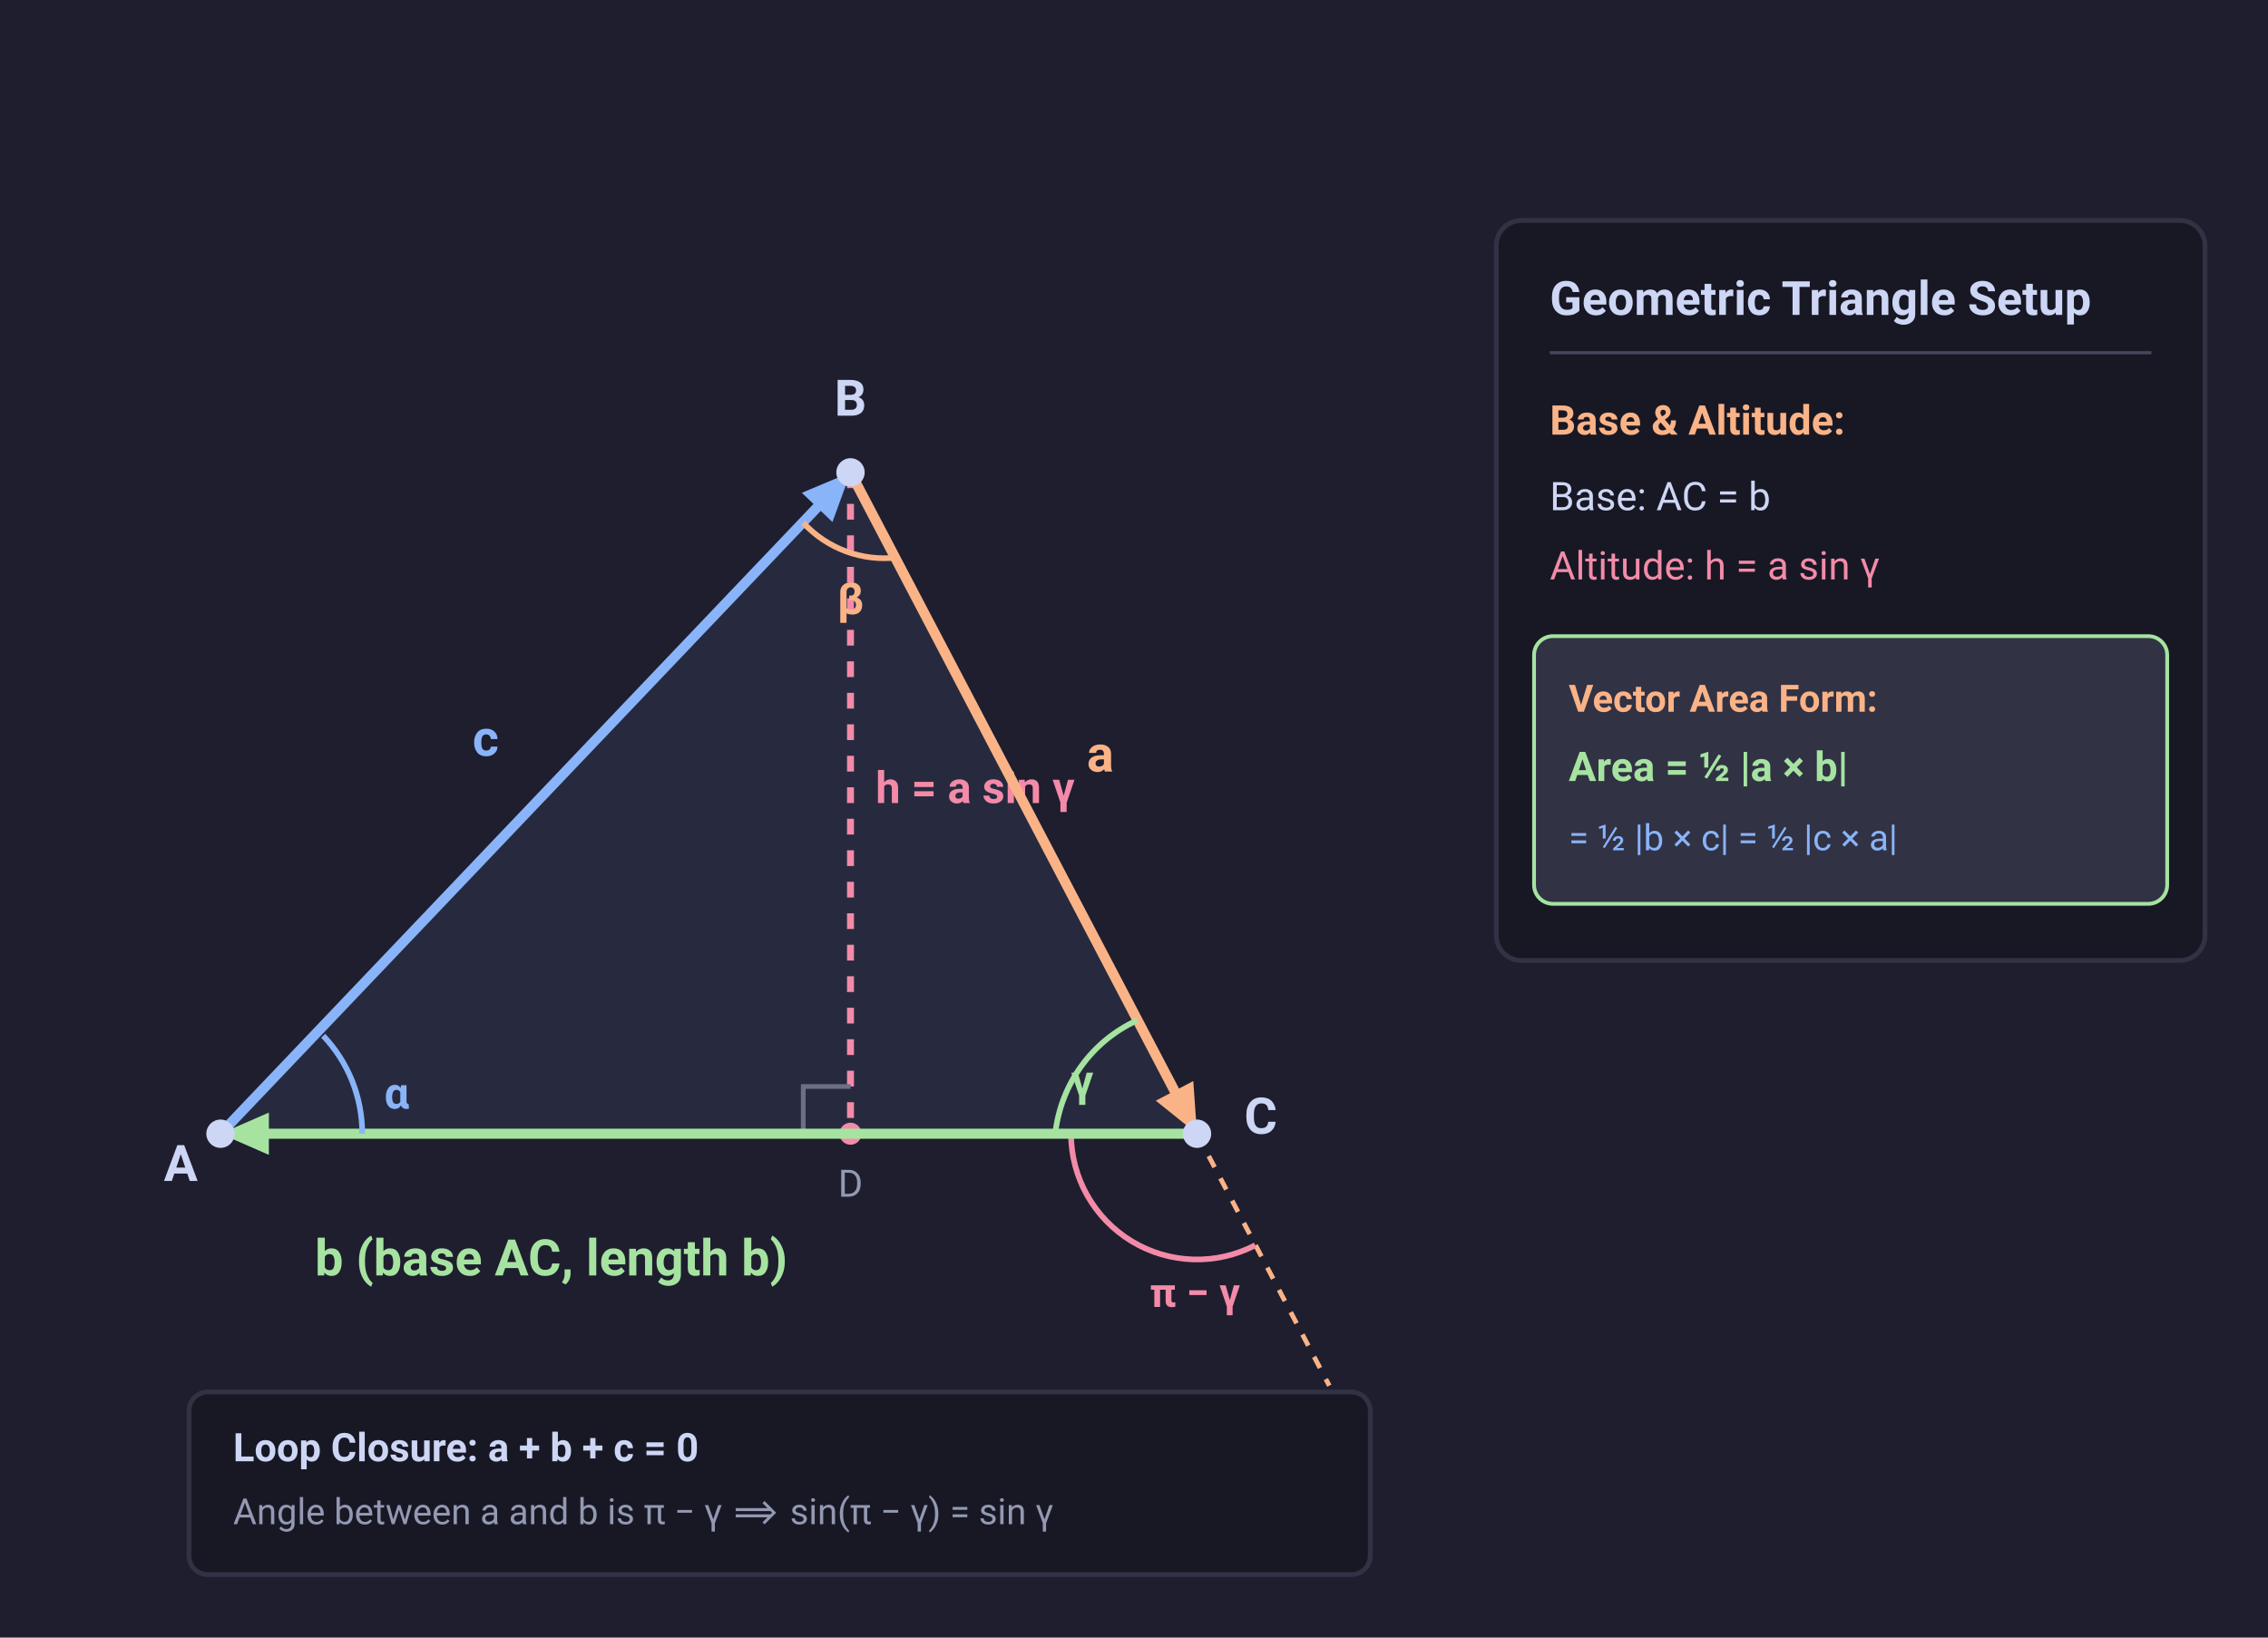
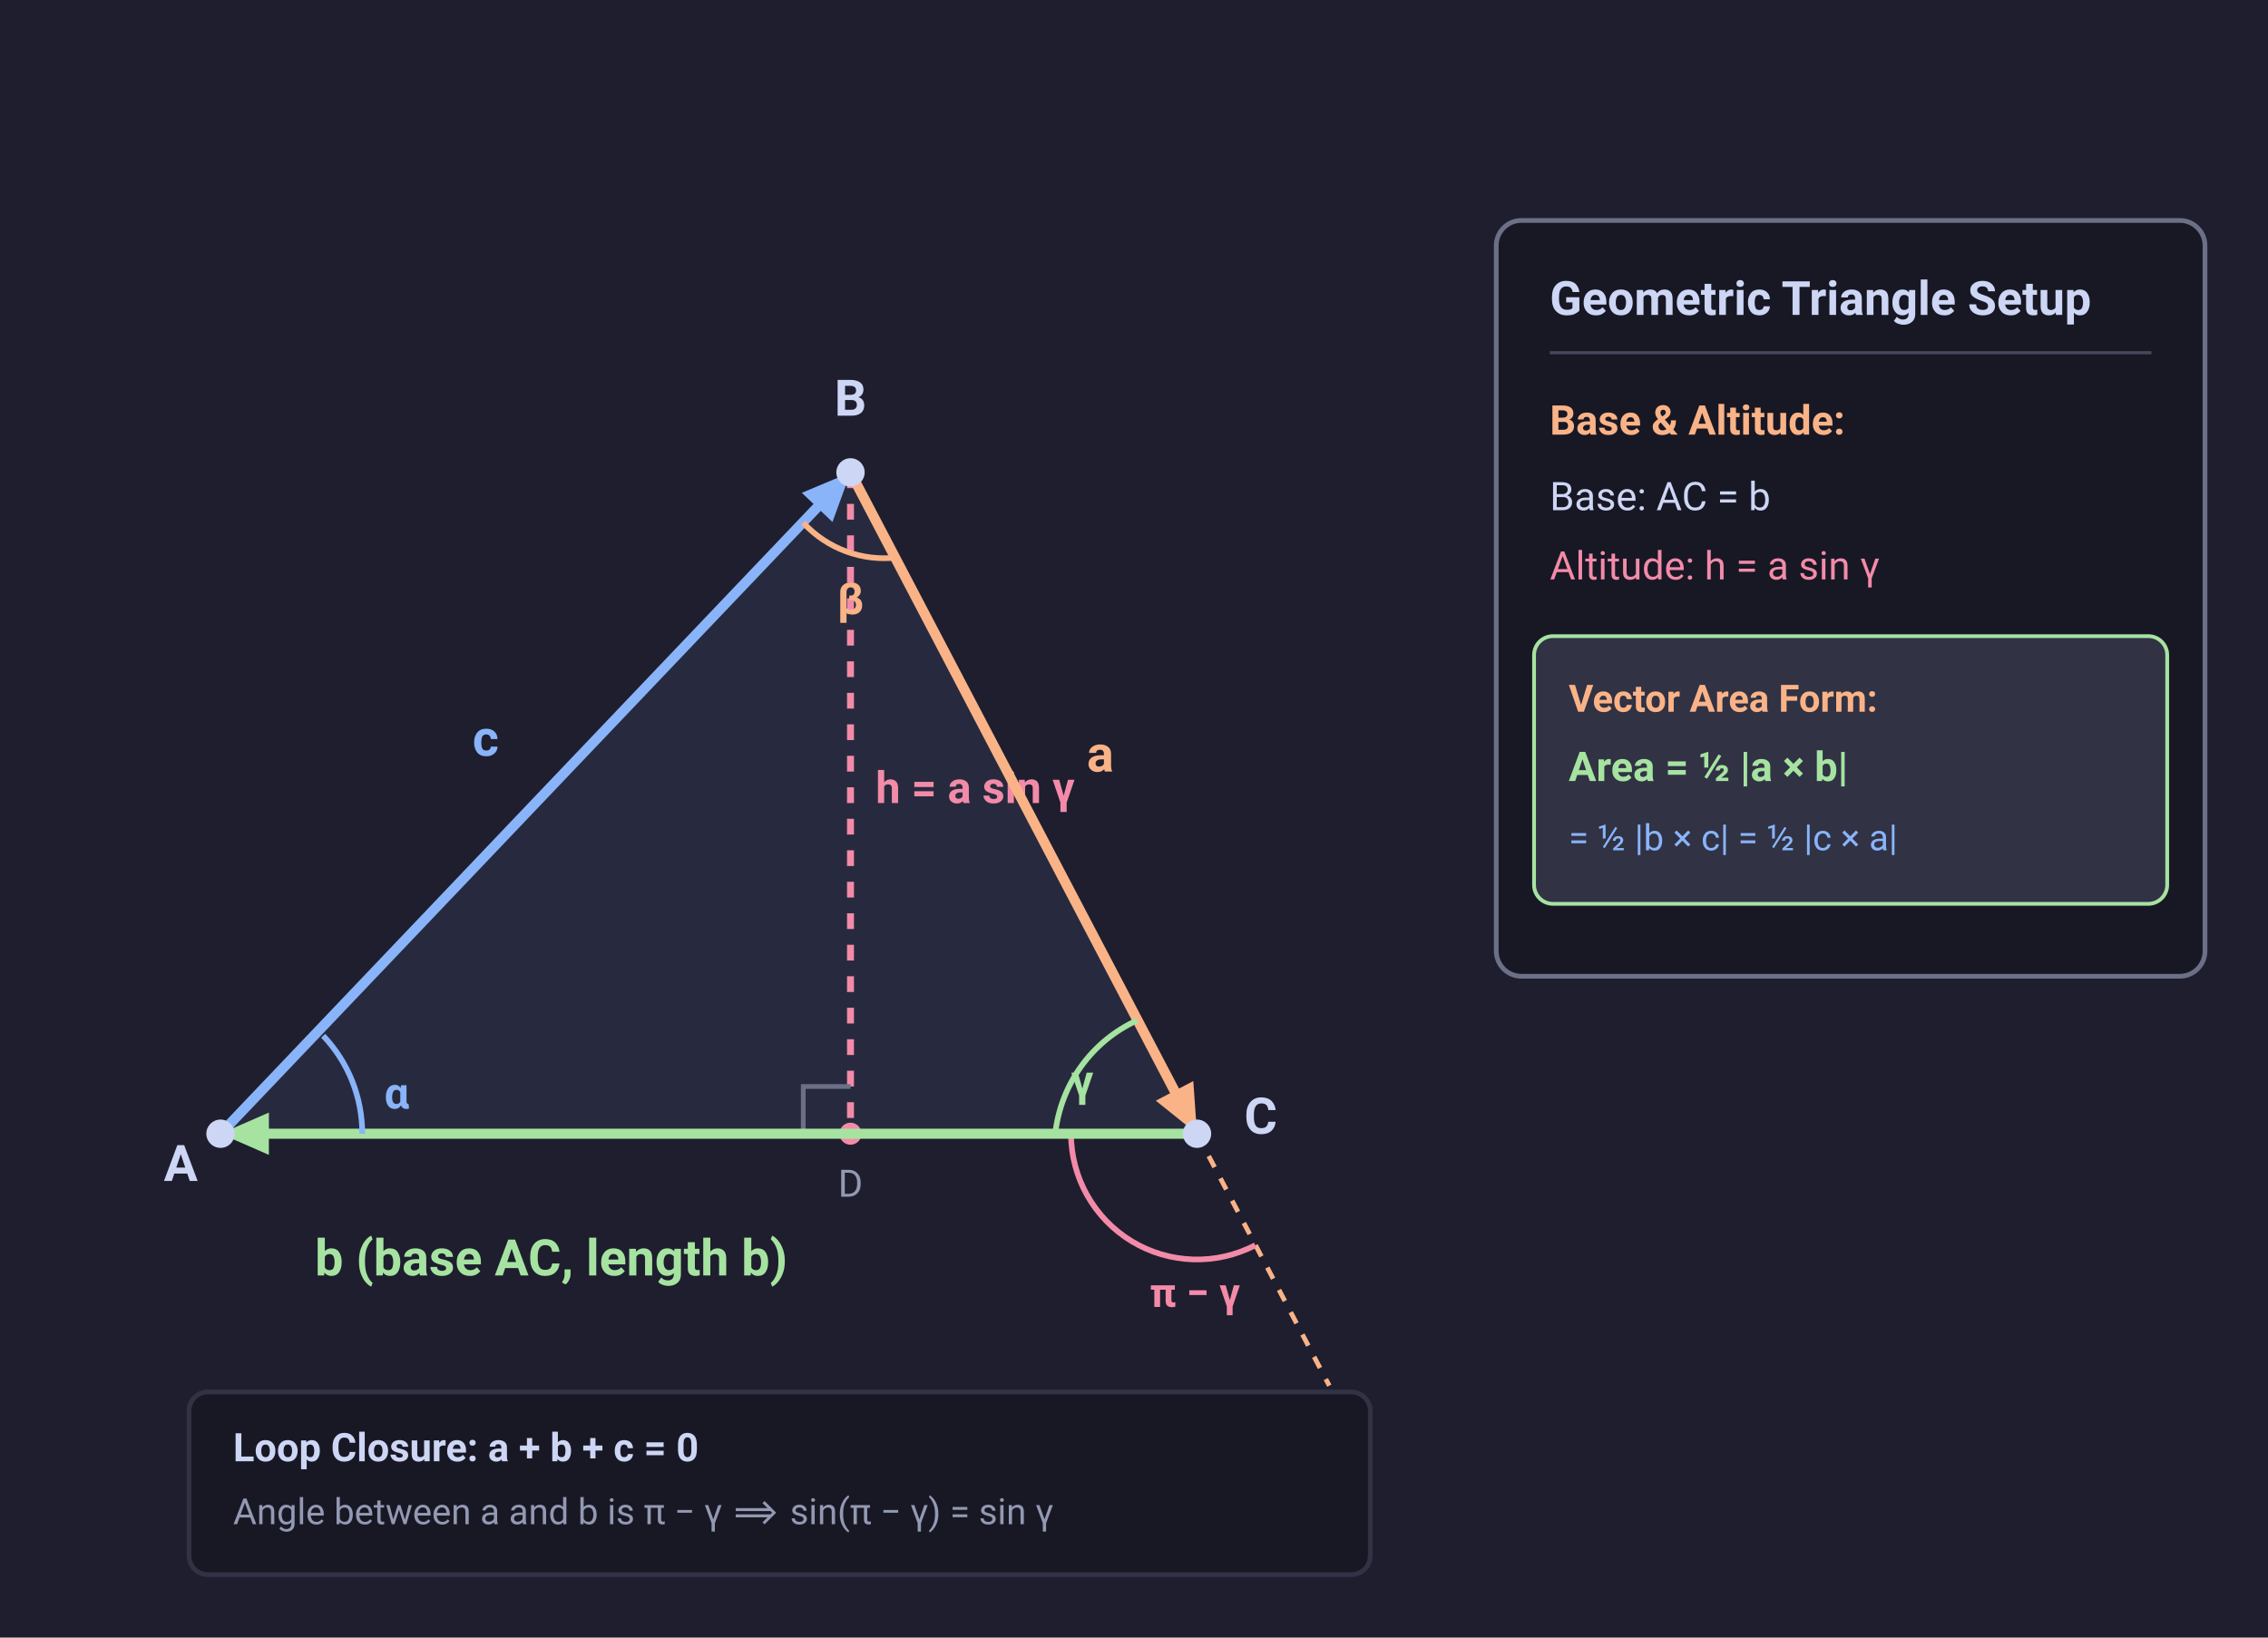
<svg xmlns="http://www.w3.org/2000/svg" viewBox="0 0 720 520" width="720" height="520">
  <defs>
    <marker id="arrow-blue" viewBox="0 0 10 10" refX="8" refY="5" markerWidth="6" markerHeight="6" orient="auto-start-reverse">
      <path d="M 0 1.5 L 8 5 L 0 8.5 z" fill="#89b4fa" />
    </marker>
    <marker id="arrow-orange" viewBox="0 0 10 10" refX="8" refY="5" markerWidth="6" markerHeight="6" orient="auto-start-reverse">
      <path d="M 0 1.5 L 8 5 L 0 8.5 z" fill="#fab387" />
    </marker>
    <marker id="arrow-green" viewBox="0 0 10 10" refX="8" refY="5" markerWidth="6" markerHeight="6" orient="auto-start-reverse">
      <path d="M 0 1.5 L 8 5 L 0 8.5 z" fill="#a6e3a1" />
    </marker>
    <marker id="arrow-muted" viewBox="0 0 10 10" refX="8" refY="5" markerWidth="5" markerHeight="5" orient="auto-start-reverse">
      <path d="M 0 1.5 L 8 5 L 0 8.5 z" fill="#6c7086" />
    </marker>
  </defs>
  <rect width="720" height="520" fill="#1e1e2e" />
  <polygon points="70,360 380,360 270,150" fill="#89b4fa" fill-opacity="0.08" stroke="#45475a" stroke-width="1.2" />
  <line x1="270" y1="150" x2="270" y2="360" stroke="#f38ba8" stroke-width="2.2" stroke-dasharray="5 5" />
  <text x="278" y="255" fill="#f38ba8" font-family="-apple-system, BlinkMacSystemFont, 'Segoe UI', Roboto, sans-serif" font-size="14" font-weight="600">h = a sin γ</text>
  <path d="M 255 360 L 255 345 L 270 345" fill="none" stroke="#6c7086" stroke-width="1.5" />
  <circle cx="270" cy="360" r="3.5" fill="#f38ba8" />
  <text x="270" y="380" fill="#9399b2" font-family="-apple-system, BlinkMacSystemFont, 'Segoe UI', Roboto, sans-serif" font-size="12" text-anchor="middle">D</text>
  <line x1="380" y1="360" x2="422" y2="440" stroke="#fab387" stroke-width="1.5" stroke-dasharray="4 4" />
  <path d="M 398.5 395.4 A 40 40 0 0 1 340 360" fill="none" stroke="#f38ba8" stroke-width="1.8" />
  <text x="365" y="415" fill="#f38ba8" font-family="-apple-system, BlinkMacSystemFont, 'Segoe UI', Roboto, sans-serif" font-size="13" font-weight="600">π − γ</text>
  <line x1="70" y1="360" x2="270" y2="150" stroke="#89b4fa" stroke-width="3.2" marker-end="url(#arrow-blue)" />
  <text x="150" y="240" fill="#89b4fa" font-family="-apple-system, BlinkMacSystemFont, 'Segoe UI', Roboto, sans-serif" font-size="16" font-weight="700">c</text>
  <line x1="270" y1="150" x2="380" y2="360" stroke="#fab387" stroke-width="3.2" marker-end="url(#arrow-orange)" />
  <text x="345" y="245" fill="#fab387" font-family="-apple-system, BlinkMacSystemFont, 'Segoe UI', Roboto, sans-serif" font-size="16" font-weight="700">a</text>
  <line x1="380" y1="360" x2="70" y2="360" stroke="#a6e3a1" stroke-width="3.2" marker-end="url(#arrow-green)" />
  <text x="175" y="405" fill="#a6e3a1" font-family="-apple-system, BlinkMacSystemFont, 'Segoe UI', Roboto, sans-serif" font-size="16" font-weight="700" text-anchor="middle">b (base AC, length b)</text>
  <circle cx="70" cy="360" r="4.5" fill="#cdd6f4" />
  <text x="52" y="375" fill="#cdd6f4" font-family="-apple-system, BlinkMacSystemFont, 'Segoe UI', Roboto, sans-serif" font-size="16" font-weight="700">A</text>
  <circle cx="270" cy="150" r="4.5" fill="#cdd6f4" />
  <text x="270" y="132" fill="#cdd6f4" font-family="-apple-system, BlinkMacSystemFont, 'Segoe UI', Roboto, sans-serif" font-size="16" font-weight="700" text-anchor="middle">B</text>
  <circle cx="380" cy="360" r="4.5" fill="#cdd6f4" />
  <text x="395" y="360" fill="#cdd6f4" font-family="-apple-system, BlinkMacSystemFont, 'Segoe UI', Roboto, sans-serif" font-size="16" font-weight="700">C</text>
  <path d="M 115 360 A 45 45 0 0 0 102.6 328.9" fill="none" stroke="#89b4fa" stroke-width="1.8" />
  <text x="122" y="352" fill="#89b4fa" font-family="-apple-system, BlinkMacSystemFont, 'Segoe UI', Roboto, sans-serif" font-size="14" font-weight="600">α</text>
  <path d="M 255 166 A 35 35 0 0 0 285 177" fill="none" stroke="#fab387" stroke-width="1.8" />
  <text x="270" y="195" fill="#fab387" font-family="-apple-system, BlinkMacSystemFont, 'Segoe UI', Roboto, sans-serif" font-size="14" font-weight="600" text-anchor="middle">β</text>
  <path d="M 335 360 A 45 45 0 0 1 361 324" fill="none" stroke="#a6e3a1" stroke-width="1.8" />
  <text x="340" y="348" fill="#a6e3a1" font-family="-apple-system, BlinkMacSystemFont, 'Segoe UI', Roboto, sans-serif" font-size="14" font-weight="600">γ</text>
  <g transform="translate(60, 442)">
    <rect x="0" y="0" width="375" height="58" rx="6" fill="#181825" stroke="#313244" stroke-width="1.5" />
    <text x="14" y="22" fill="#cdd6f4" font-family="-apple-system, BlinkMacSystemFont, 'Segoe UI', Roboto, sans-serif" font-size="12.5" font-weight="600">Loop Closure: a + b + c = 0</text>
    <text x="14" y="42" fill="#9399b2" font-family="-apple-system, BlinkMacSystemFont, 'Segoe UI', Roboto, sans-serif" font-size="11.5">Angle between a and b is π − γ ⟹ sin(π − γ) = sin γ</text>
  </g>
-   <rect x="475" y="70" width="225" height="235" rx="8" fill="#181825" stroke="#313244" stroke-width="1.5" />
+   <rect x="475" y="70" width="225" height="240" rx="8" fill="#181825" stroke="#6c7086" stroke-width="1.5" />
  <text x="492" y="100" fill="#cdd6f4" font-family="-apple-system, BlinkMacSystemFont, 'Segoe UI', Roboto, sans-serif" font-size="15" font-weight="700">Geometric Triangle Setup</text>
  <line x1="492" y1="112" x2="683" y2="112" stroke="#45475a" stroke-width="1" />
  <text x="492" y="138" fill="#fab387" font-family="-apple-system, BlinkMacSystemFont, 'Segoe UI', Roboto, sans-serif" font-size="13" font-weight="600">Base &amp; Altitude:</text>
  <text x="492" y="162" fill="#cdd6f4" font-family="-apple-system, BlinkMacSystemFont, 'Segoe UI', Roboto, sans-serif" font-size="12.5">Base: AC = b</text>
  <text x="492" y="184" fill="#f38ba8" font-family="-apple-system, BlinkMacSystemFont, 'Segoe UI', Roboto, sans-serif" font-size="12.5">Altitude: h = a sin γ</text>
  <rect x="487" y="202" width="201" height="85" rx="6" fill="#313244" stroke="#a6e3a1" stroke-width="1.2" />
  <text x="498" y="226" fill="#fab387" font-family="-apple-system, BlinkMacSystemFont, 'Segoe UI', Roboto, sans-serif" font-size="12" font-weight="600">Vector Area Form:</text>
  <text x="498" y="248" fill="#a6e3a1" font-family="-apple-system, BlinkMacSystemFont, 'Segoe UI', Roboto, sans-serif" font-size="13" font-weight="700">Area = ½ |a × b|</text>
  <text x="498" y="270" fill="#89b4fa" font-family="-apple-system, BlinkMacSystemFont, 'Segoe UI', Roboto, sans-serif" font-size="11.5">= ½ |b × c| = ½ |c × a|</text>
</svg>
